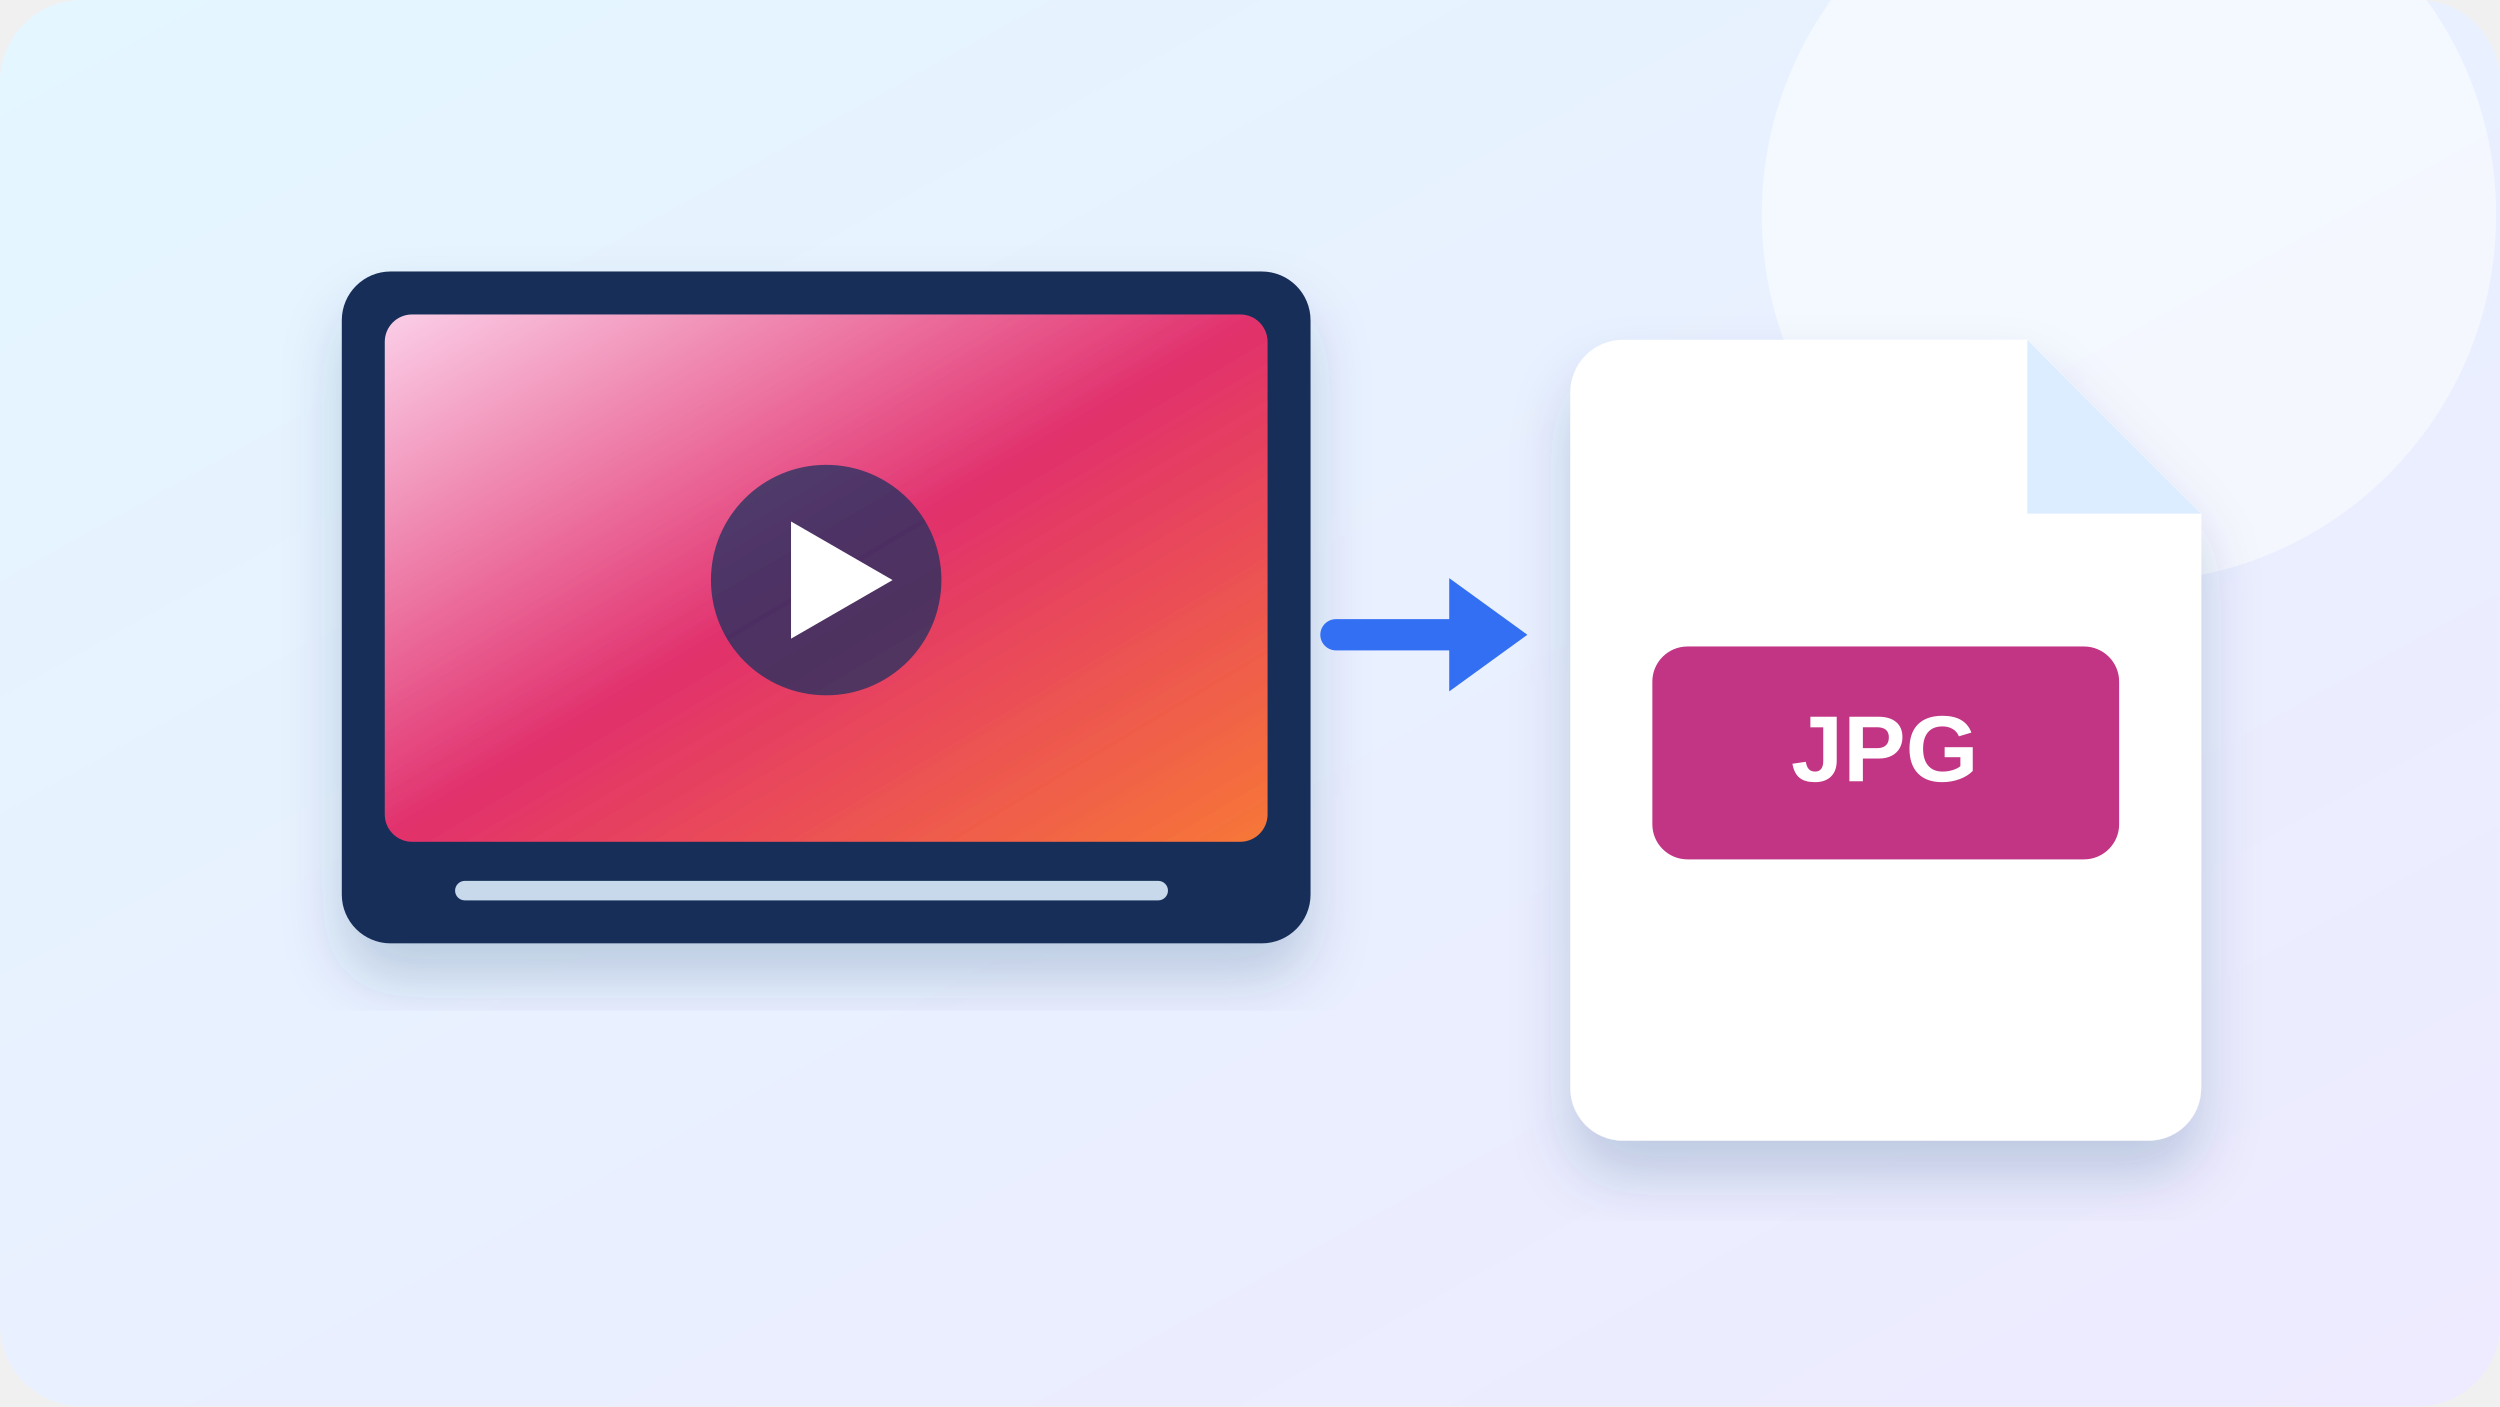
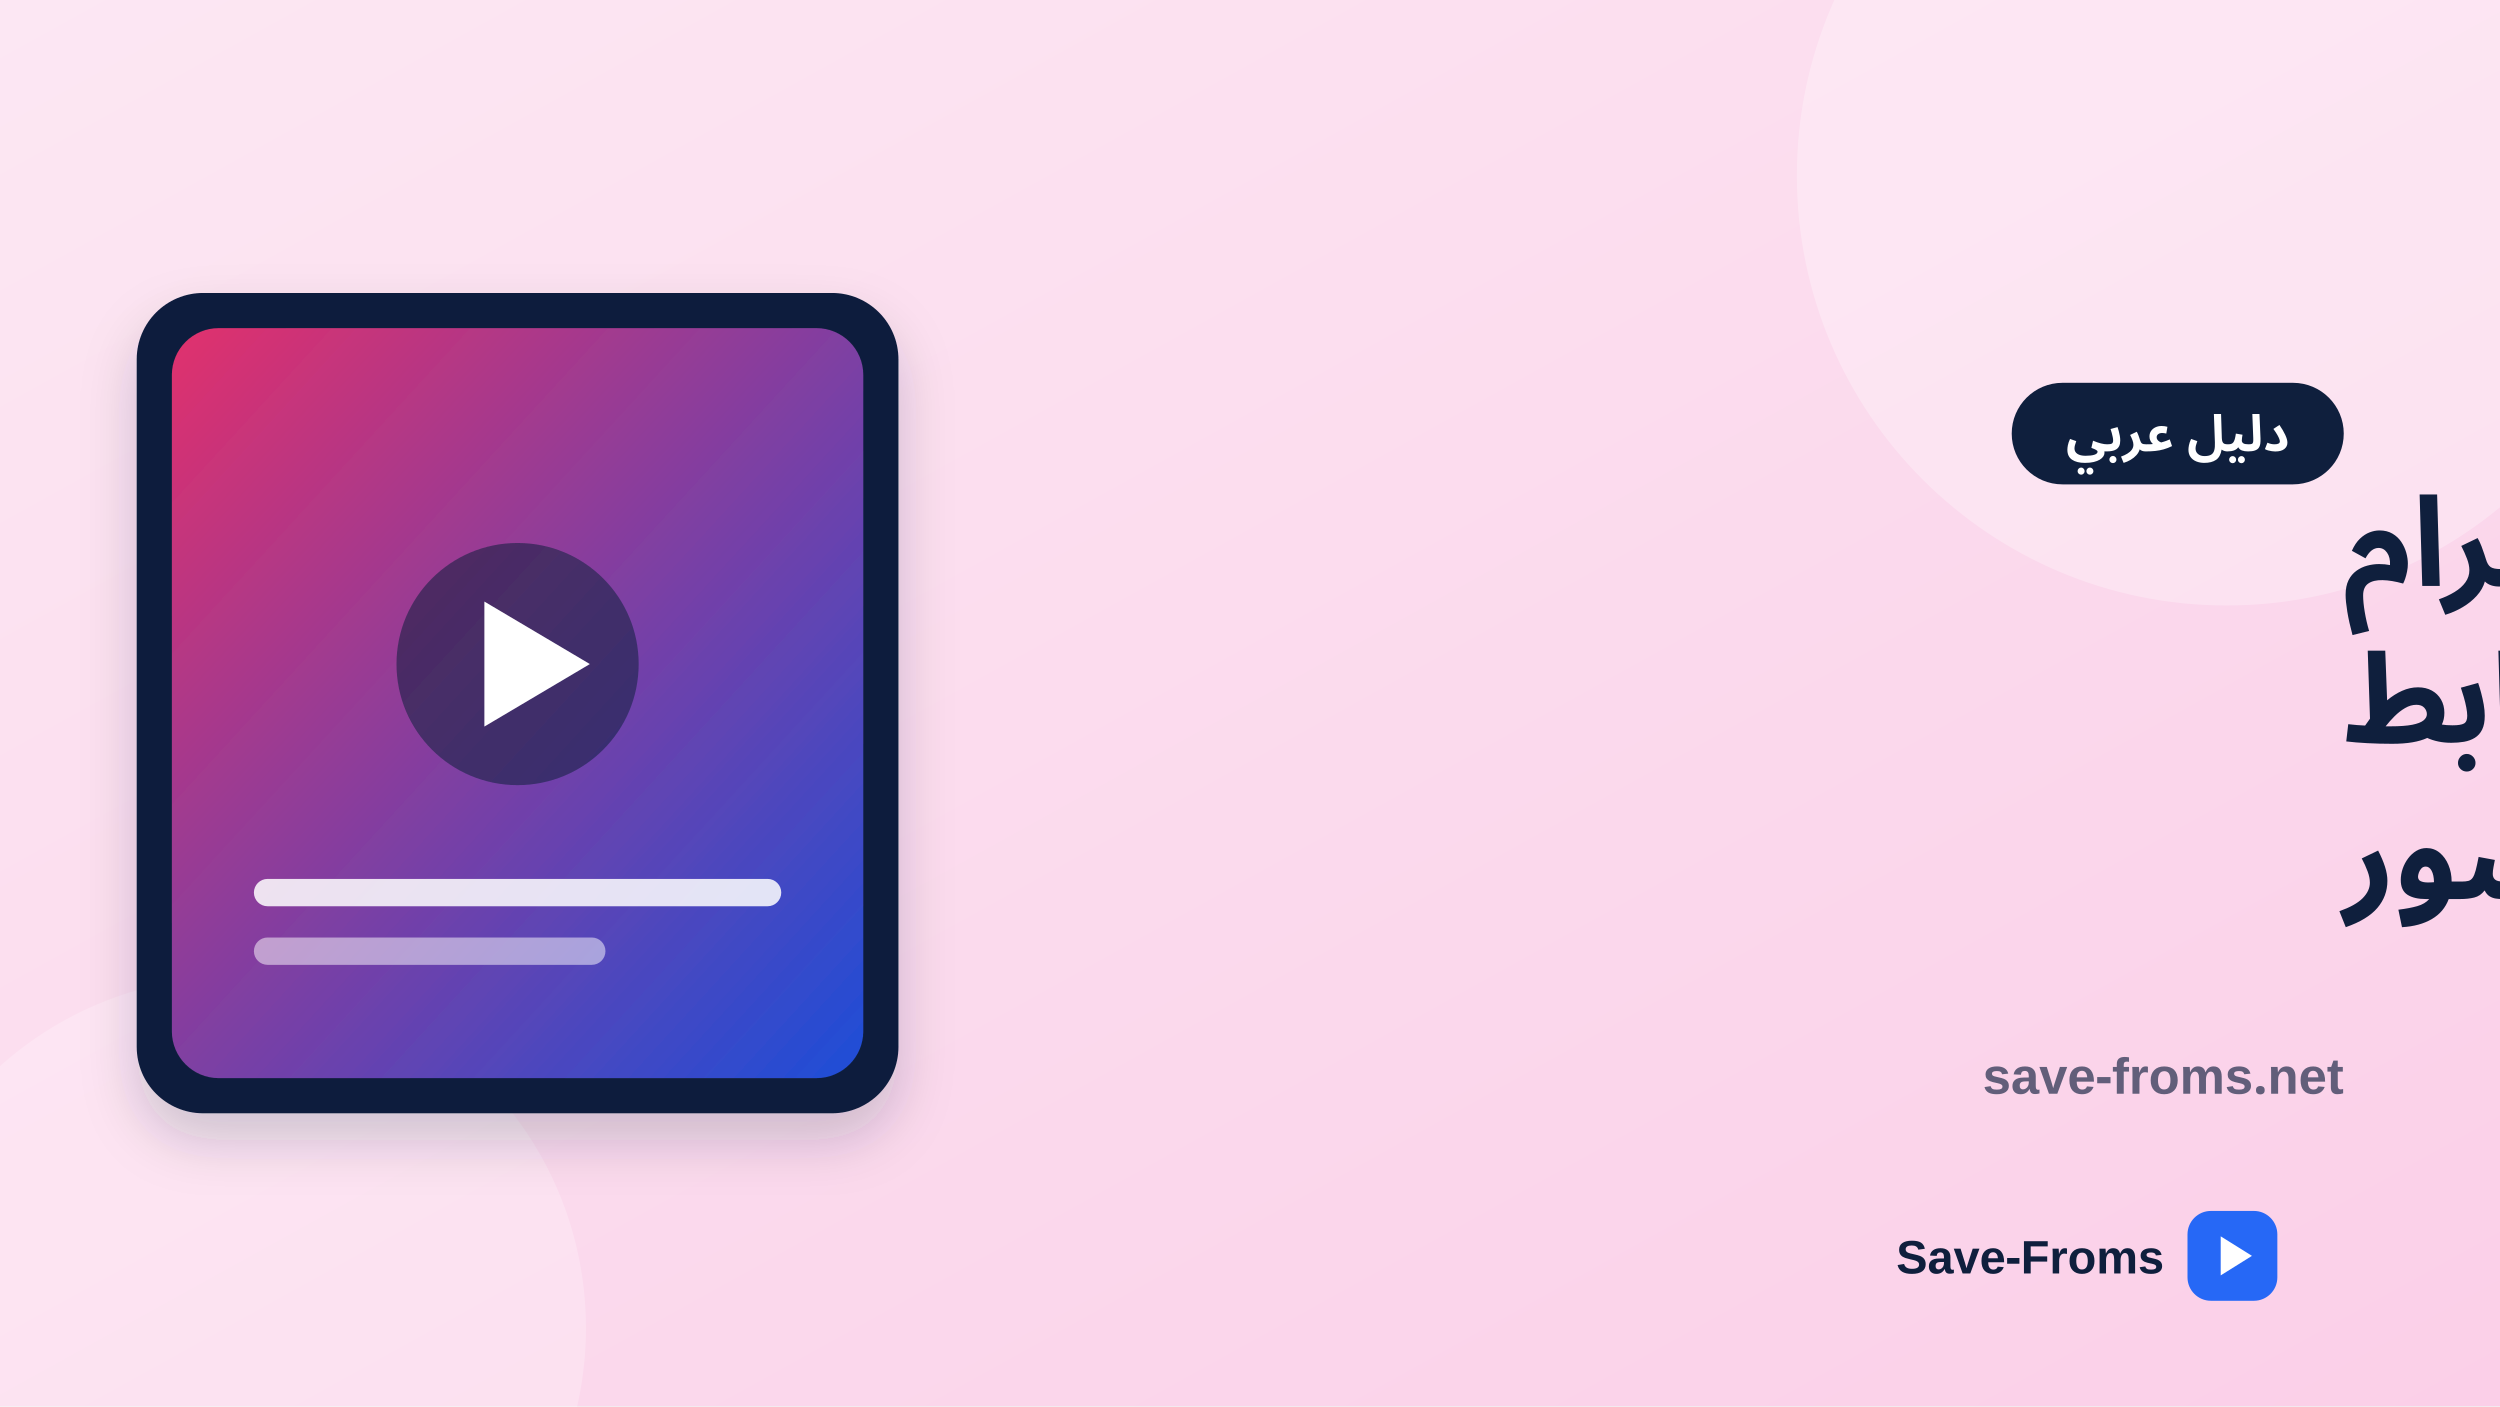
- <svg xmlns="http://www.w3.org/2000/svg" viewBox="0 0 1280 720">
+ <svg xmlns="http://www.w3.org/2000/svg" viewBox="0 0 1280 720" width="1280" height="720">
  <defs>
-     <linearGradient id="a" x1="0" x2="1" y1="0" y2="1">
-       <stop stop-color="#e4f6ff" />
-       <stop offset="1" stop-color="#eeeaff" />
+     <linearGradient id="bg" x1="0" x2="1" y1="0" y2="1">
+       <stop stop-color="#fce7f3" />
+       <stop offset="1" stop-color="#fbcfe8" />
    </linearGradient>
-     <linearGradient id="b" x1="0" x2="1" y1="0" y2="1">
-       <stop stop-color="#fbcfe8" />
-       <stop offset=".5" stop-color="#e1306c" />
-       <stop offset="1" stop-color="#f77737" />
+     <linearGradient id="card" x1="0" x2="1" y1="0" y2="1">
+       <stop stop-color="#e1306c" />
+       <stop offset="1" stop-color="#1d4ed8" />
    </linearGradient>
-     <filter id="s">
-       <feDropShadow dx="0" dy="18" stdDeviation="15" flood-color="#13376b" flood-opacity=".2" />
+     <filter id="sh">
+       <feDropShadow dx="0" dy="14" stdDeviation="14" flood-color="#0f1f3d" flood-opacity=".18" />
    </filter>
  </defs>
-   <rect width="1280" height="720" rx="42" fill="url(#a)" />
-   <circle cx="1090" cy="110" r="188" fill="#fff" opacity=".5" />
-   <g filter="url(#s)">
-     <rect x="175" y="139" width="496" height="344" rx="25" fill="#142f58" />
-     <rect x="197" y="161" width="452" height="270" rx="14" fill="url(#b)" />
-     <circle cx="423" cy="297" r="59" fill="#152f5f" opacity=".72" />
-     <path d="m405 267 52 30-52 30Z" fill="#fff" />
-     <rect x="233" y="451" width="365" height="10" rx="5" fill="#c8d9ec" />
+   <rect width="1280" height="720" rx="0" fill="url(#bg)" />
+   <circle cx="1140" cy="90" r="220" fill="#fff" opacity=".28" />
+   <circle cx="120" cy="680" r="180" fill="#fff" opacity=".22" />
+   <g filter="url(#sh)" transform="translate(70,150)">
+     <rect width="390" height="420" rx="34" fill="#0f1f3d" />
+     <rect x="18" y="18" width="354" height="384" rx="24" fill="url(#card)" />
+     <circle cx="195" cy="190" r="62" fill="#0f1f3d" opacity=".55" />
+     <path d="m178 158 54 32-54 32Z" fill="#fff" />
+     <rect x="60" y="300" width="270" height="14" rx="7" fill="#fff" opacity=".85" />
+     <rect x="60" y="330" width="180" height="14" rx="7" fill="#fff" opacity=".5" />
  </g>
-   <g filter="url(#s)">
-     <path d="M831 174h207l89 89v294a27 27 0 0 1-27 27H831a27 27 0 0 1-27-27V201a27 27 0 0 1 27-27Z" fill="#fff" />
-     <path d="M1038 174v89h89" fill="#dcedff" />
-     <rect x="846" y="331" width="239" height="109" rx="18" fill="#c13584" />
-     <text x="965" y="400" text-anchor="middle" fill="#fff" font-family="Arial" font-size="48" font-weight="700">JPG</text>
+   <rect x="1030" y="196" width="170" height="52" rx="26" fill="#0f1f3d" />
+   <text x="1115" y="231" text-anchor="middle" fill="#fff" font-family="'Noto Sans Arabic','Segoe UI',Tahoma,Arial,sans-serif" font-size="26" font-weight="800">دليل عربي</text>
+   <text x="1200" y="300" text-anchor="end" direction="rtl" fill="#0f1f3d" font-family="'Noto Sans Arabic','Segoe UI',Tahoma,Arial,sans-serif" font-size="64" font-weight="800">تحميل صور انستقرام</text>
+   <text x="1200" y="380" text-anchor="end" direction="rtl" fill="#0f1f3d" font-family="'Noto Sans Arabic','Segoe UI',Tahoma,Arial,sans-serif" font-size="64" font-weight="800">بجودة عالية بالرابط</text>
+   <text x="1200" y="460" text-anchor="end" direction="rtl" fill="#0f1f3d" font-family="'Noto Sans Arabic','Segoe UI',Tahoma,Arial,sans-serif" font-size="64" font-weight="800">كل صور المنشور</text>
+   <text x="1200" y="560" text-anchor="end" fill="#0f1f3d" opacity=".65" font-family="'Noto Sans Arabic','Segoe UI',Tahoma,Arial,sans-serif" font-size="26" font-weight="600">save-froms.net</text>
+   <g transform="translate(1120,620)">
+     <rect width="46" height="46" rx="12" fill="#2668f6" />
+     <path d="m17 13 16 10-16 10Z" fill="#fff" />
+     <text x="-12" y="32" text-anchor="end" fill="#0f1f3d" font-family="'Noto Sans Arabic','Segoe UI',Tahoma,Arial,sans-serif" font-size="24" font-weight="800">Save-Froms</text>
  </g>
-   <path d="M684 325h83" stroke="#336ff2" stroke-width="16" stroke-linecap="round" />
-   <path d="m742 296 40 29-40 29Z" fill="#336ff2" />
</svg>
